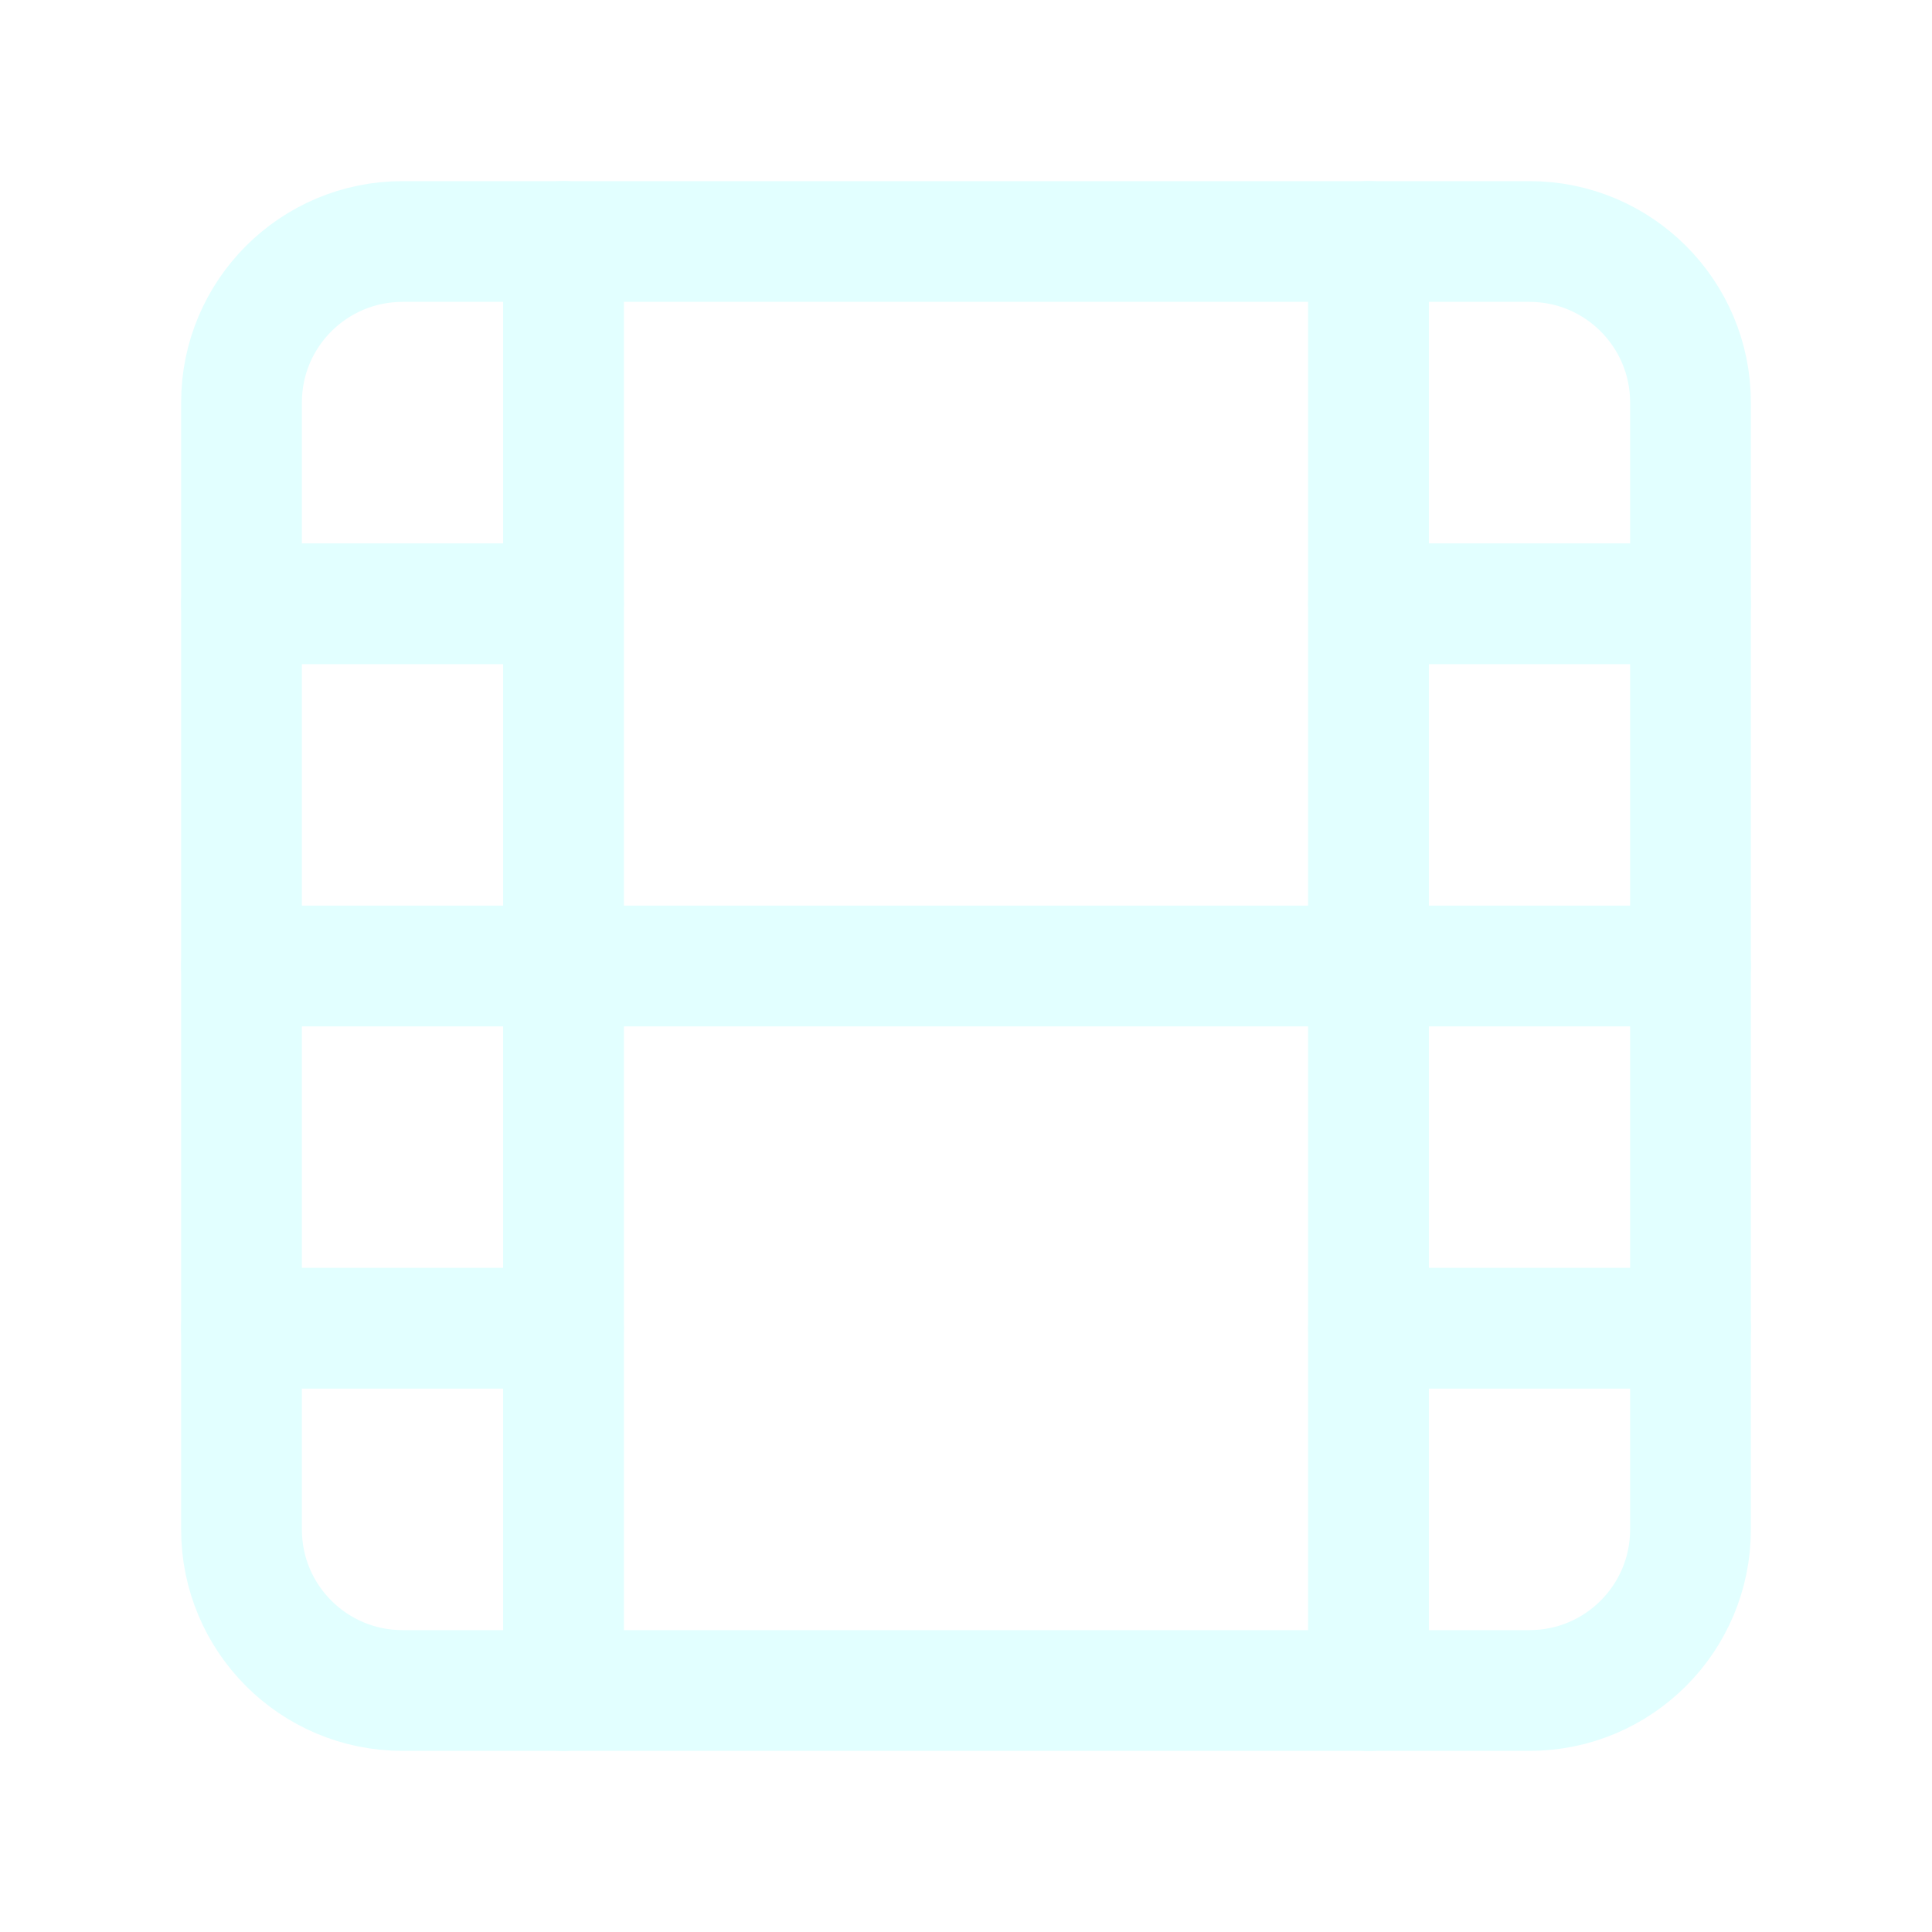
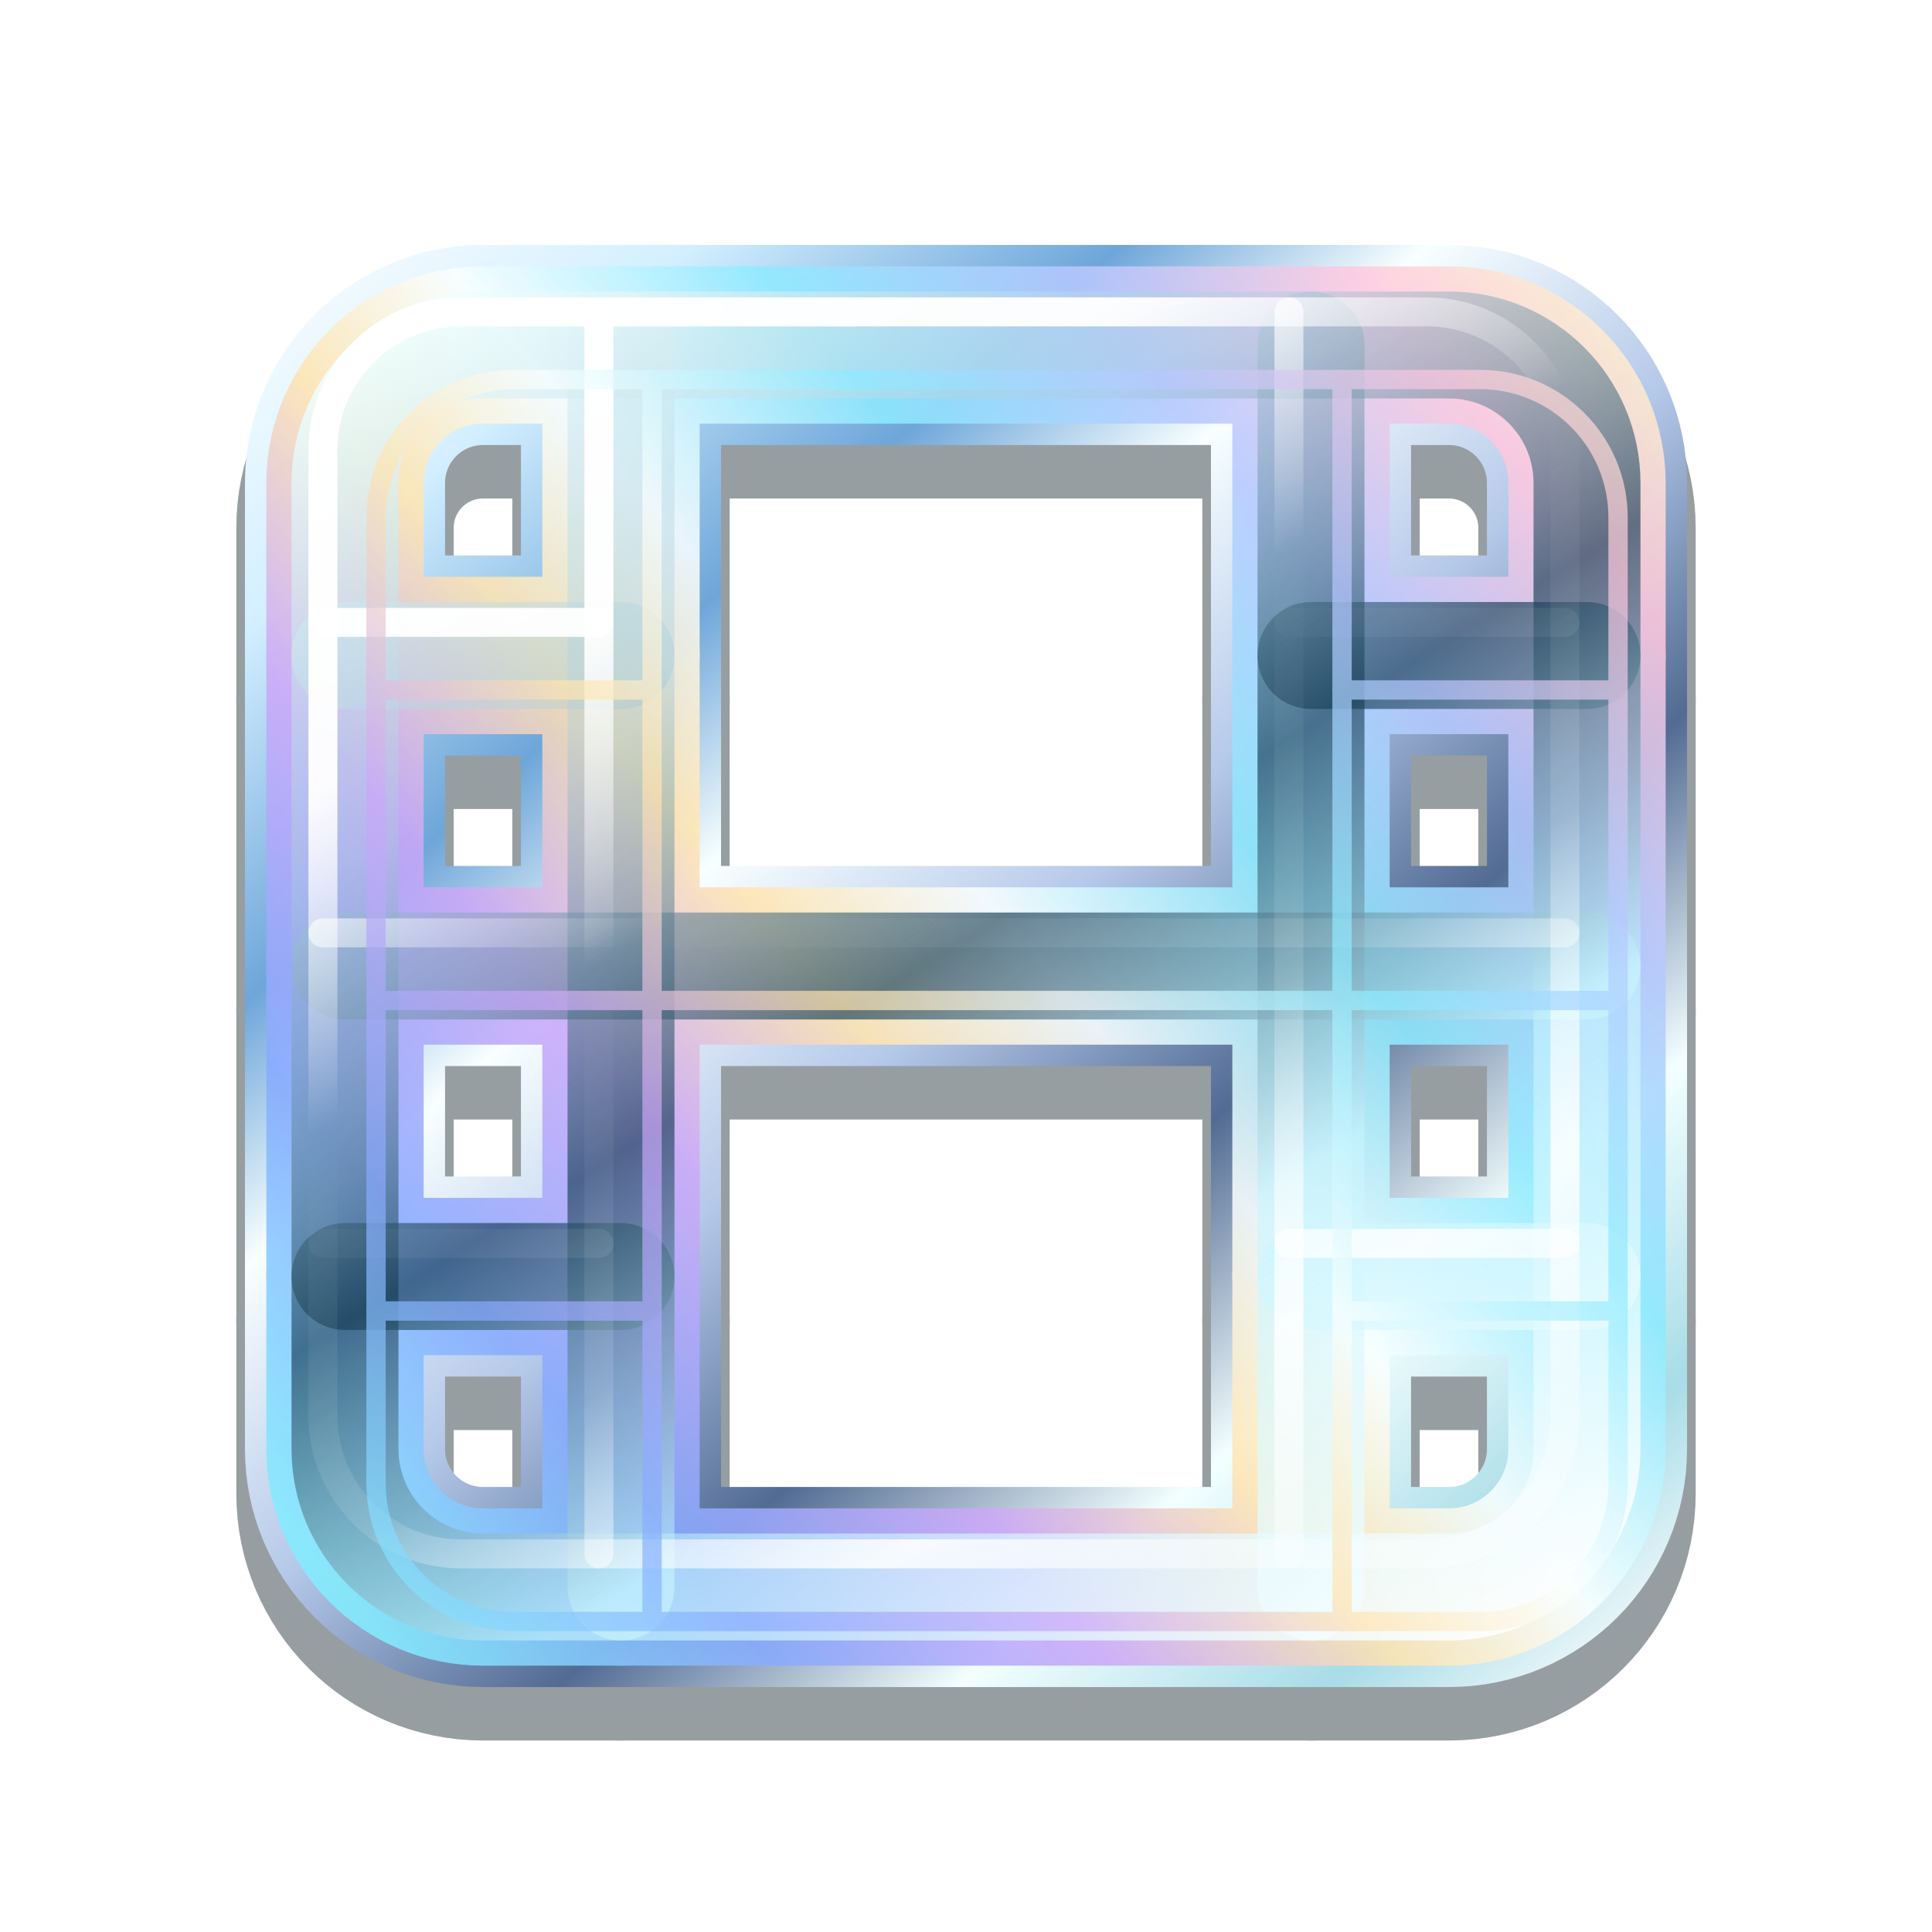
- <svg xmlns="http://www.w3.org/2000/svg" class="lucide lucide-film" width="24" height="24" viewBox="0 0 24 24" fill="none" stroke="#e2ffff" stroke-width="1.5" stroke-linecap="round" stroke-linejoin="round">
-   <rect width="18" height="18" x="3" y="3" rx="2" />
-   <path d="M7 3v18" />
-   <path d="M3 7.5h4" />
-   <path d="M3 12h18" />
-   <path d="M3 16.5h4" />
-   <path d="M17 3v18" />
-   <path d="M17 7.5h4" />
-   <path d="M17 16.5h4" />
+ <svg xmlns="http://www.w3.org/2000/svg" xmlns:xlink="http://www.w3.org/1999/xlink" width="128" height="128" viewBox="-2 -2 28 28" fill="none" stroke-linecap="round" stroke-linejoin="round" data-material="liquid-prism">
+   <defs>
+     <g id="prism-shape">
+       <rect width="18" height="18" x="3" y="3" rx="2" />
+       <path d="M7 3v18" />
+       <path d="M3 7.5h4" />
+       <path d="M3 12h18" />
+       <path d="M3 16.5h4" />
+       <path d="M17 3v18" />
+       <path d="M17 7.5h4" />
+       <path d="M17 16.5h4" />
+     </g>
+     <linearGradient id="prism-rim" x1="2" y1="1" x2="21" y2="23" gradientUnits="userSpaceOnUse">
+       <stop stop-color="#ffffff" />
+       <stop offset=".15" stop-color="#d3efff" />
+       <stop offset=".29" stop-color="#6ea6d9" />
+       <stop offset=".39" stop-color="#f8ffff" />
+       <stop offset=".52" stop-color="#b4c8e9" />
+       <stop offset=".65" stop-color="#526b93" />
+       <stop offset=".78" stop-color="#f3ffff" />
+       <stop offset=".9" stop-color="#a8dce7" />
+       <stop offset="1" stop-color="#ffffff" />
+     </linearGradient>
+     <linearGradient id="prism-spectrum" x1="2" y1="20" x2="22" y2="3" gradientUnits="userSpaceOnUse">
+       <stop stop-color="#83edff" />
+       <stop offset=".16" stop-color="#88aaff" />
+       <stop offset=".3" stop-color="#cca7f8" />
+       <stop offset=".42" stop-color="#ffe4b0" />
+       <stop offset=".52" stop-color="#f9ffff" />
+       <stop offset=".65" stop-color="#8eeaff" />
+       <stop offset=".78" stop-color="#b7c8ff" />
+       <stop offset=".9" stop-color="#ffc9de" />
+       <stop offset="1" stop-color="#fff2cb" />
+     </linearGradient>
+     <linearGradient id="prism-core" x1="5" y1="2" x2="18" y2="23" gradientUnits="userSpaceOnUse">
+       <stop stop-color="#efffff" stop-opacity=".9" />
+       <stop offset=".25" stop-color="#a8cddc" stop-opacity=".38" />
+       <stop offset=".48" stop-color="#163d55" stop-opacity=".66" />
+       <stop offset=".7" stop-color="#c7f5ff" stop-opacity=".58" />
+       <stop offset="1" stop-color="#ffffff" stop-opacity=".92" />
+     </linearGradient>
+     <linearGradient id="prism-glint" x1="4" y1="2" x2="16" y2="22" gradientUnits="userSpaceOnUse">
+       <stop stop-color="#ffffff" />
+       <stop offset=".27" stop-color="#ffffff" stop-opacity=".95" />
+       <stop offset=".45" stop-color="#ffffff" stop-opacity="0" />
+       <stop offset=".68" stop-color="#ffffff" stop-opacity=".12" />
+       <stop offset=".86" stop-color="#ffffff" stop-opacity=".85" />
+       <stop offset="1" stop-color="#ffffff" stop-opacity=".3" />
+     </linearGradient>
+   </defs>
+   <use xlink:href="#prism-shape" stroke="#061820" stroke-width="3.15" opacity=".42" transform="translate(0 .65)" />
+   <use xlink:href="#prism-shape" stroke="url(#prism-rim)" stroke-width="2.9" />
+   <use xlink:href="#prism-shape" stroke="url(#prism-spectrum)" stroke-width="2.28" opacity=".86" />
+   <use xlink:href="#prism-shape" stroke="url(#prism-core)" stroke-width="1.55" />
+   <use xlink:href="#prism-shape" stroke="url(#prism-glint)" stroke-width=".42" transform="translate(-.32 -.48)" />
+   <use xlink:href="#prism-shape" stroke="url(#prism-spectrum)" stroke-width=".28" opacity=".7" transform="translate(.45 .5)" />
</svg>
